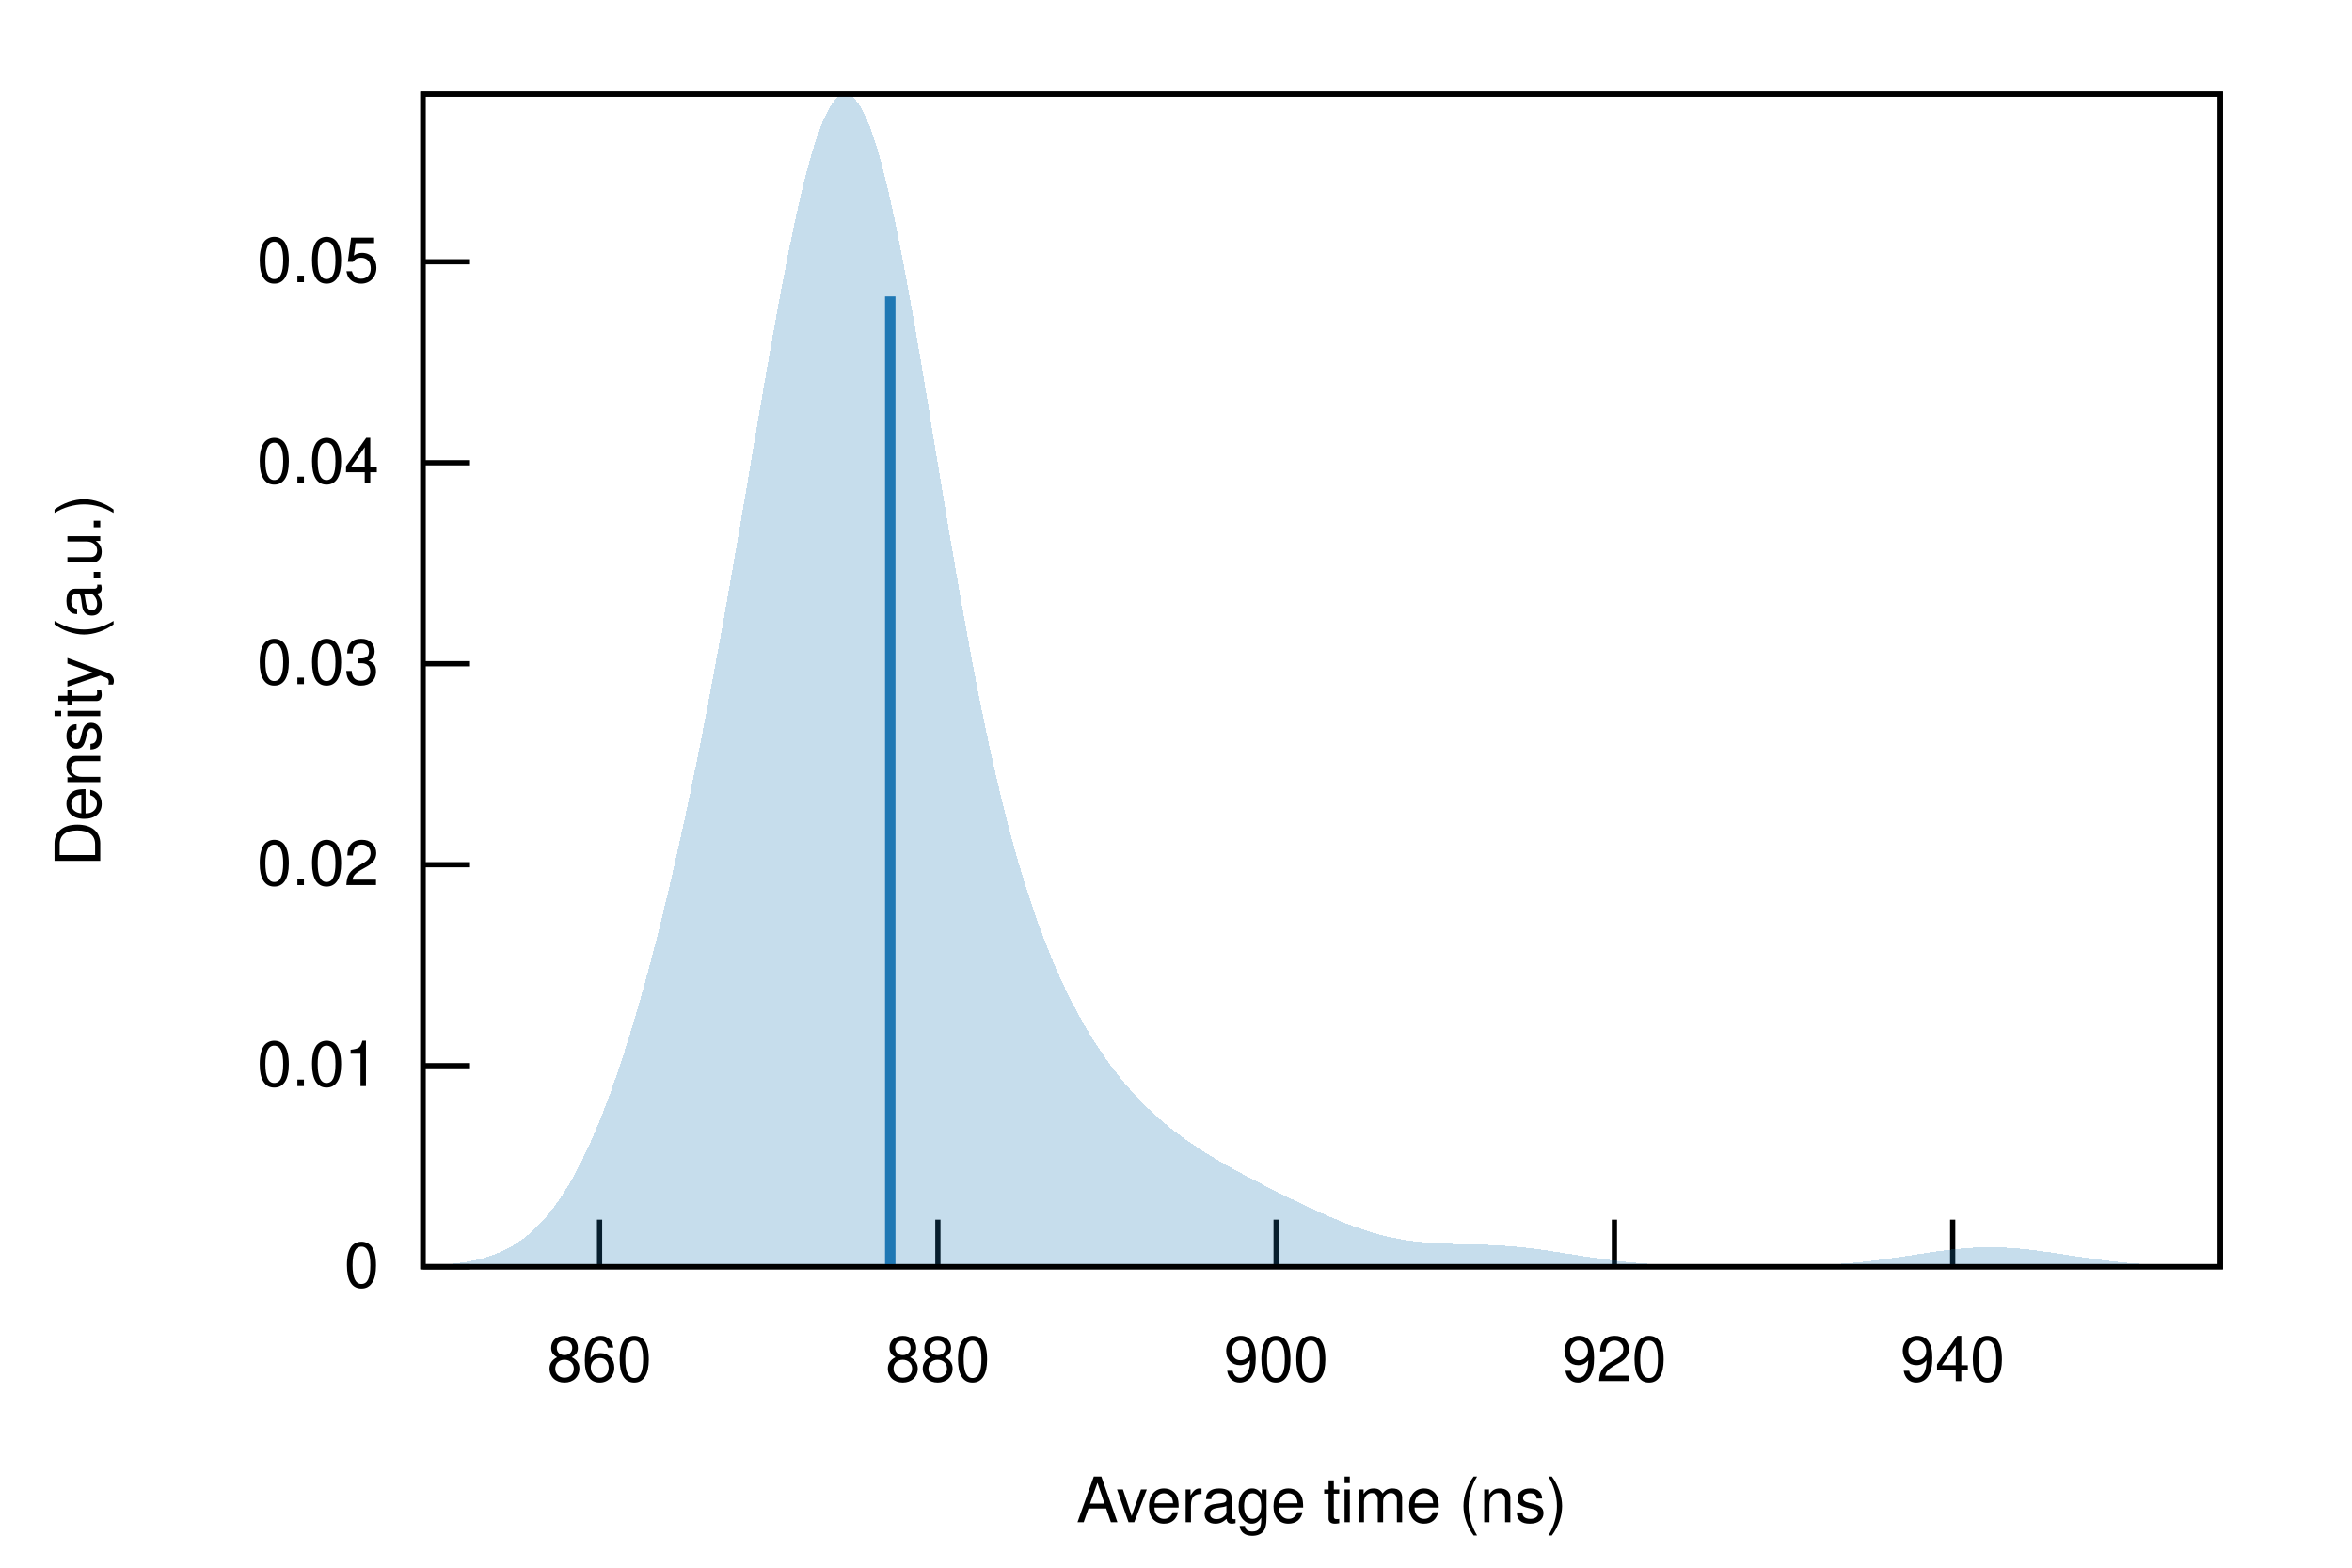
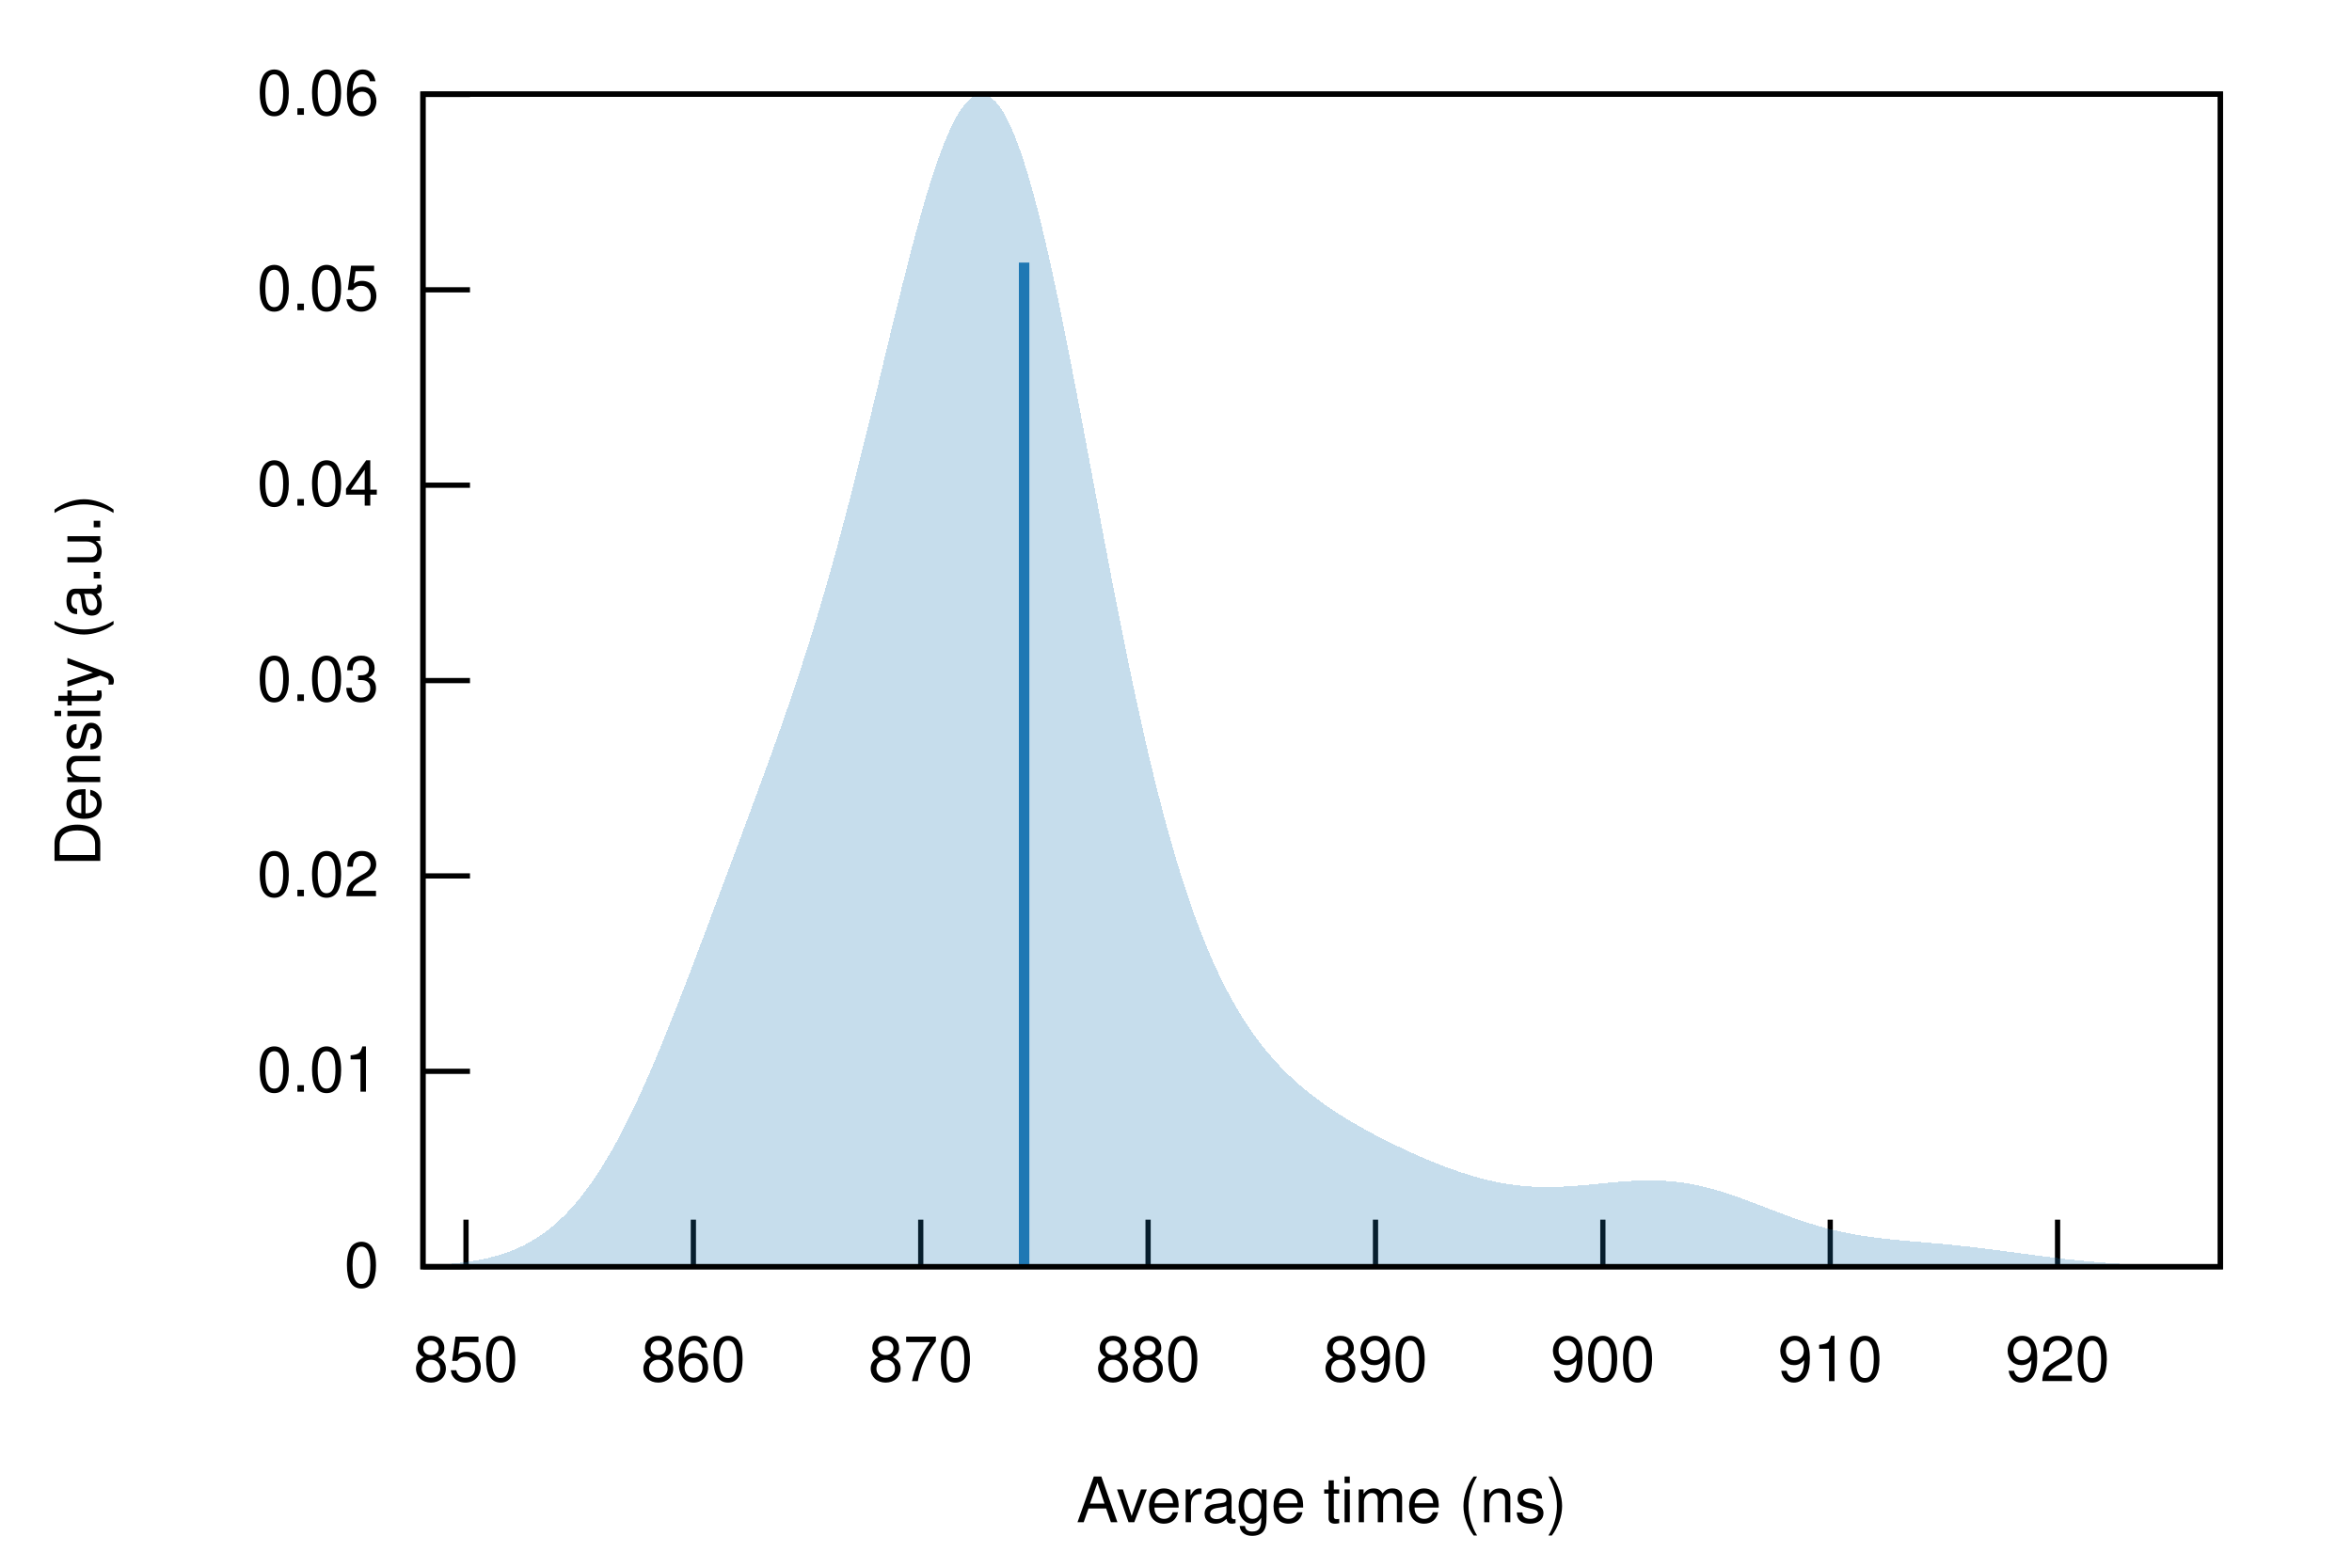
<svg xmlns="http://www.w3.org/2000/svg" xmlns:xlink="http://www.w3.org/1999/xlink" viewBox="0 0 450 300">
  <g id="gnuplot_canvas">
    <rect x="0" y="0" width="450" height="300" fill="none" />
    <defs>
      <circle id="gpDot" r="0.5" stroke-width="0.5" stroke="currentColor" />
      <path id="gpPt0" stroke-width="0.222" stroke="currentColor" d="M-1,0 h2 M0,-1 v2" />
      <path id="gpPt1" stroke-width="0.222" stroke="currentColor" d="M-1,-1 L1,1 M1,-1 L-1,1" />
      <path id="gpPt2" stroke-width="0.222" stroke="currentColor" d="M-1,0 L1,0 M0,-1 L0,1 M-1,-1 L1,1 M-1,1 L1,-1" />
      <rect id="gpPt3" stroke-width="0.222" stroke="currentColor" x="-1" y="-1" width="2" height="2" />
      <rect id="gpPt4" stroke-width="0.222" stroke="currentColor" fill="currentColor" x="-1" y="-1" width="2" height="2" />
      <circle id="gpPt5" stroke-width="0.222" stroke="currentColor" cx="0" cy="0" r="1" />
      <use xlink:href="#gpPt5" id="gpPt6" fill="currentColor" stroke="none" />
      <path id="gpPt7" stroke-width="0.222" stroke="currentColor" d="M0,-1.33 L-1.33,0.67 L1.33,0.67 z" />
      <use xlink:href="#gpPt7" id="gpPt8" fill="currentColor" stroke="none" />
      <use xlink:href="#gpPt7" id="gpPt9" stroke="currentColor" transform="rotate(180)" />
      <use xlink:href="#gpPt9" id="gpPt10" fill="currentColor" stroke="none" />
      <use xlink:href="#gpPt3" id="gpPt11" stroke="currentColor" transform="rotate(45)" />
      <use xlink:href="#gpPt11" id="gpPt12" fill="currentColor" stroke="none" />
      <path id="gpPt13" stroke-width="0.222" stroke="currentColor" d="M0,1.330 L1.265,0.411 L0.782,-1.067 L-0.782,-1.076 L-1.265,0.411 z" />
      <use xlink:href="#gpPt13" id="gpPt14" fill="currentColor" stroke="none" />
      <filter id="textbox" filterUnits="objectBoundingBox" x="0" y="0" height="1" width="1">
        <feFlood flood-color="white" flood-opacity="1" result="bgnd" />
        <feComposite in="SourceGraphic" in2="bgnd" operator="atop" />
      </filter>
      <filter id="greybox" filterUnits="objectBoundingBox" x="0" y="0" height="1" width="1">
        <feFlood flood-color="lightgrey" flood-opacity="1" result="grey" />
        <feComposite in="SourceGraphic" in2="grey" operator="atop" />
      </filter>
    </defs>
    <g fill="none" color="white" stroke="currentColor" stroke-width="1.00" stroke-linecap="butt" stroke-linejoin="miter">
</g>
    <g fill="none" color="black" stroke="currentColor" stroke-width="1.00" stroke-linecap="butt" stroke-linejoin="miter">
      <path stroke="black" d="M80.92,242.40 L89.92,242.40  " />
      <g transform="translate(72.53,246.30)" stroke="none" fill="black" font-family="Helvetica" font-size="12.00" text-anchor="end">
        <text>
          <tspan font-family="Helvetica"> 0</tspan>
        </text>
      </g>
    </g>
    <g fill="none" color="black" stroke="currentColor" stroke-width="1.00" stroke-linecap="butt" stroke-linejoin="miter">
-       <path stroke="black" d="M80.92,203.94 L89.92,203.94  " />
-       <g transform="translate(72.53,207.84)" stroke="none" fill="black" font-family="Helvetica" font-size="12.00" text-anchor="end">
+       <path stroke="black" d="M80.92,205.01 L89.92,205.01  " />
+       <g transform="translate(72.53,208.91)" stroke="none" fill="black" font-family="Helvetica" font-size="12.00" text-anchor="end">
        <text>
          <tspan font-family="Helvetica"> 0.01</tspan>
        </text>
      </g>
    </g>
    <g fill="none" color="black" stroke="currentColor" stroke-width="1.00" stroke-linecap="butt" stroke-linejoin="miter">
-       <path stroke="black" d="M80.92,165.48 L89.92,165.48  " />
-       <g transform="translate(72.53,169.38)" stroke="none" fill="black" font-family="Helvetica" font-size="12.00" text-anchor="end">
+       <path stroke="black" d="M80.92,167.62 L89.92,167.62  " />
+       <g transform="translate(72.53,171.52)" stroke="none" fill="black" font-family="Helvetica" font-size="12.00" text-anchor="end">
        <text>
          <tspan font-family="Helvetica"> 0.02</tspan>
        </text>
      </g>
    </g>
    <g fill="none" color="black" stroke="currentColor" stroke-width="1.00" stroke-linecap="butt" stroke-linejoin="miter">
-       <path stroke="black" d="M80.92,127.02 L89.92,127.02  " />
-       <g transform="translate(72.53,130.92)" stroke="none" fill="black" font-family="Helvetica" font-size="12.00" text-anchor="end">
+       <path stroke="black" d="M80.92,130.24 L89.92,130.24  " />
+       <g transform="translate(72.53,134.14)" stroke="none" fill="black" font-family="Helvetica" font-size="12.00" text-anchor="end">
        <text>
          <tspan font-family="Helvetica"> 0.03</tspan>
        </text>
      </g>
    </g>
    <g fill="none" color="black" stroke="currentColor" stroke-width="1.00" stroke-linecap="butt" stroke-linejoin="miter">
-       <path stroke="black" d="M80.92,88.56 L89.92,88.56  " />
-       <g transform="translate(72.53,92.46)" stroke="none" fill="black" font-family="Helvetica" font-size="12.00" text-anchor="end">
+       <path stroke="black" d="M80.92,92.85 L89.92,92.85  " />
+       <g transform="translate(72.53,96.75)" stroke="none" fill="black" font-family="Helvetica" font-size="12.00" text-anchor="end">
        <text>
          <tspan font-family="Helvetica"> 0.04</tspan>
        </text>
      </g>
    </g>
    <g fill="none" color="black" stroke="currentColor" stroke-width="1.00" stroke-linecap="butt" stroke-linejoin="miter">
-       <path stroke="black" d="M80.92,50.10 L89.92,50.10  " />
-       <g transform="translate(72.53,54.00)" stroke="none" fill="black" font-family="Helvetica" font-size="12.00" text-anchor="end">
+       <path stroke="black" d="M80.92,55.46 L89.92,55.46  " />
+       <g transform="translate(72.53,59.36)" stroke="none" fill="black" font-family="Helvetica" font-size="12.00" text-anchor="end">
        <text>
          <tspan font-family="Helvetica"> 0.05</tspan>
        </text>
      </g>
    </g>
    <g fill="none" color="black" stroke="currentColor" stroke-width="1.00" stroke-linecap="butt" stroke-linejoin="miter">
-       <path stroke="black" d="M114.71,242.40 L114.71,233.40  " />
-       <g transform="translate(114.71,264.30)" stroke="none" fill="black" font-family="Helvetica" font-size="12.00" text-anchor="middle">
+       <path stroke="black" d="M80.92,18.07 L89.92,18.07  " />
+       <g transform="translate(72.53,21.97)" stroke="none" fill="black" font-family="Helvetica" font-size="12.00" text-anchor="end">
+         <text>
+           <tspan font-family="Helvetica"> 0.06</tspan>
+         </text>
+       </g>
+     </g>
+     <g fill="none" color="black" stroke="currentColor" stroke-width="1.00" stroke-linecap="butt" stroke-linejoin="miter">
+       <path stroke="black" d="M89.16,242.40 L89.16,233.40  " />
+       <g transform="translate(89.16,264.30)" stroke="none" fill="black" font-family="Helvetica" font-size="12.00" text-anchor="middle">
+         <text>
+           <tspan font-family="Helvetica"> 850</tspan>
+         </text>
+       </g>
+     </g>
+     <g fill="none" color="black" stroke="currentColor" stroke-width="1.00" stroke-linecap="butt" stroke-linejoin="miter">
+       <path stroke="black" d="M132.66,242.40 L132.66,233.40  " />
+       <g transform="translate(132.66,264.30)" stroke="none" fill="black" font-family="Helvetica" font-size="12.00" text-anchor="middle">
        <text>
          <tspan font-family="Helvetica"> 860</tspan>
        </text>
      </g>
    </g>
    <g fill="none" color="black" stroke="currentColor" stroke-width="1.00" stroke-linecap="butt" stroke-linejoin="miter">
-       <path stroke="black" d="M179.44,242.40 L179.44,233.40  " />
-       <g transform="translate(179.44,264.30)" stroke="none" fill="black" font-family="Helvetica" font-size="12.00" text-anchor="middle">
+       <path stroke="black" d="M176.16,242.40 L176.16,233.40  " />
+       <g transform="translate(176.16,264.30)" stroke="none" fill="black" font-family="Helvetica" font-size="12.00" text-anchor="middle">
+         <text>
+           <tspan font-family="Helvetica"> 870</tspan>
+         </text>
+       </g>
+     </g>
+     <g fill="none" color="black" stroke="currentColor" stroke-width="1.00" stroke-linecap="butt" stroke-linejoin="miter">
+       <path stroke="black" d="M219.66,242.40 L219.66,233.40  " />
+       <g transform="translate(219.66,264.30)" stroke="none" fill="black" font-family="Helvetica" font-size="12.00" text-anchor="middle">
        <text>
          <tspan font-family="Helvetica"> 880</tspan>
        </text>
      </g>
    </g>
    <g fill="none" color="black" stroke="currentColor" stroke-width="1.00" stroke-linecap="butt" stroke-linejoin="miter">
-       <path stroke="black" d="M244.16,242.40 L244.16,233.40  " />
-       <g transform="translate(244.16,264.30)" stroke="none" fill="black" font-family="Helvetica" font-size="12.00" text-anchor="middle">
+       <path stroke="black" d="M263.17,242.40 L263.17,233.40  " />
+       <g transform="translate(263.17,264.30)" stroke="none" fill="black" font-family="Helvetica" font-size="12.00" text-anchor="middle">
+         <text>
+           <tspan font-family="Helvetica"> 890</tspan>
+         </text>
+       </g>
+     </g>
+     <g fill="none" color="black" stroke="currentColor" stroke-width="1.00" stroke-linecap="butt" stroke-linejoin="miter">
+       <path stroke="black" d="M306.67,242.40 L306.67,233.40  " />
+       <g transform="translate(306.67,264.30)" stroke="none" fill="black" font-family="Helvetica" font-size="12.00" text-anchor="middle">
        <text>
          <tspan font-family="Helvetica"> 900</tspan>
        </text>
      </g>
    </g>
    <g fill="none" color="black" stroke="currentColor" stroke-width="1.00" stroke-linecap="butt" stroke-linejoin="miter">
-       <path stroke="black" d="M308.88,242.40 L308.88,233.40  " />
-       <g transform="translate(308.88,264.30)" stroke="none" fill="black" font-family="Helvetica" font-size="12.00" text-anchor="middle">
+       <path stroke="black" d="M350.17,242.40 L350.17,233.40  " />
+       <g transform="translate(350.17,264.30)" stroke="none" fill="black" font-family="Helvetica" font-size="12.00" text-anchor="middle">
        <text>
-           <tspan font-family="Helvetica"> 920</tspan>
+           <tspan font-family="Helvetica"> 910</tspan>
        </text>
      </g>
    </g>
    <g fill="none" color="black" stroke="currentColor" stroke-width="1.00" stroke-linecap="butt" stroke-linejoin="miter">
-       <path stroke="black" d="M373.60,242.40 L373.60,233.40  " />
-       <g transform="translate(373.60,264.30)" stroke="none" fill="black" font-family="Helvetica" font-size="12.00" text-anchor="middle">
+       <path stroke="black" d="M393.67,242.40 L393.67,233.40  " />
+       <g transform="translate(393.67,264.30)" stroke="none" fill="black" font-family="Helvetica" font-size="12.00" text-anchor="middle">
        <text>
-           <tspan font-family="Helvetica"> 940</tspan>
+           <tspan font-family="Helvetica"> 920</tspan>
        </text>
      </g>
    </g>
    <g fill="none" color="black" stroke="currentColor" stroke-width="1.00" stroke-linecap="butt" stroke-linejoin="miter">
</g>
    <g fill="none" color="black" stroke="currentColor" stroke-width="1.00" stroke-linecap="butt" stroke-linejoin="miter">
      <path stroke="black" d="M80.92,18.01 L80.92,242.40 L424.82,242.40 L424.82,18.01 L80.92,18.01 Z  " />
    </g>
    <g fill="none" color="black" stroke="currentColor" stroke-width="1.00" stroke-linecap="butt" stroke-linejoin="miter">
</g>
    <g id="gnuplot_plot_1">
      <g fill="none" color="black" stroke="currentColor" stroke-width="1.00" stroke-linecap="butt" stroke-linejoin="miter">
        <g stroke="none" shape-rendering="crispEdges">
-           <polygon fill="rgb( 31, 120, 180)" fill-opacity="0.25" points="80.92,242.23 81.61,242.20 82.30,242.17 82.99,242.13 83.68,242.09 84.37,242.04 85.06,241.99 85.74,241.92 86.43,241.85 87.12,241.78 87.81,241.69 88.50,241.59 89.19,241.48 89.88,241.36 90.57,241.22 91.26,241.06 91.95,240.89 92.64,240.71 93.33,240.50 94.01,240.27 94.70,240.01 95.39,239.74 96.08,239.43 96.77,239.10 97.46,238.73 98.15,238.34 98.84,237.91 99.53,237.44 100.22,236.94 100.91,236.40 101.60,235.81 102.28,235.18 102.97,234.51 103.66,233.78 104.35,233.01 105.04,232.19 105.73,231.31 106.42,230.38 107.11,229.39 107.80,228.35 108.49,227.25 109.18,226.09 109.87,224.86 110.55,223.58 111.24,222.23 111.93,220.82 112.62,219.35 113.31,217.81 114.00,216.21 114.69,214.55 115.38,212.82 116.07,211.03 116.76,209.17 117.45,207.25 118.14,205.26 118.82,203.21 119.51,201.10 120.20,198.93 120.89,196.69 121.58,194.39 122.27,192.03 122.96,189.60 123.65,187.11 124.34,184.56 125.03,181.95 125.72,179.28 126.41,176.54 127.09,173.74 127.78,170.88 128.47,167.96 129.16,164.97 129.85,161.91 130.54,158.80 131.23,155.62 131.92,152.37 132.61,149.06 133.30,145.69 133.99,142.25 134.68,138.75 135.37,135.18 136.05,131.56 136.74,127.88 137.43,124.14 138.12,120.35 138.81,116.51 139.50,112.62 140.19,108.69 140.88,104.72 141.57,100.72 142.26,96.70 142.95,92.66 143.64,88.62 144.32,84.57 145.01,80.53 145.70,76.52 146.39,72.53 147.08,68.59 147.77,64.70 148.46,60.87 149.15,57.13 149.84,53.48 150.53,49.93 151.22,46.51 151.91,43.21 152.59,40.07 153.28,37.08 153.97,34.27 154.66,31.65 155.35,29.22 156.04,27.01 156.73,25.02 157.42,23.26 158.11,21.74 158.80,20.47 159.49,19.45 160.18,18.70 160.86,18.22 161.55,18.01 162.24,18.07 162.93,18.41 163.62,19.01 164.31,19.89 165.00,21.04 165.69,22.45 166.38,24.11 167.07,26.02 167.76,28.17 168.45,30.56 169.13,33.16 169.82,35.96 170.51,38.97 171.20,42.15 171.89,45.50 172.58,49.00 173.27,52.63 173.96,56.39 174.65,60.25 175.34,64.20 176.03,68.23 176.72,72.32 177.40,76.45 178.09,80.61 178.78,84.78 179.47,88.96 180.16,93.12 180.85,97.27 181.54,101.38 182.23,105.44 182.92,109.45 183.61,113.40 184.30,117.28 184.99,121.08 185.68,124.79 186.36,128.42 187.05,131.95 187.74,135.39 188.43,138.73 189.12,141.97 189.81,145.11 190.50,148.14 191.19,151.07 191.88,153.91 192.57,156.64 193.26,159.27 193.95,161.81 194.63,164.25 195.32,166.60 196.01,168.86 196.70,171.03 197.39,173.12 198.08,175.14 198.77,177.07 199.46,178.93 200.15,180.72 200.84,182.45 201.53,184.11 202.22,185.71 202.90,187.25 203.59,188.73 204.28,190.16 204.97,191.54 205.66,192.87 206.35,194.16 207.04,195.40 207.73,196.60 208.42,197.76 209.11,198.88 209.80,199.96 210.49,201.01 211.17,202.02 211.86,203.00 212.55,203.95 213.24,204.86 213.93,205.75 214.62,206.61 215.31,207.44 216.00,208.24 216.69,209.02 217.38,209.77 218.07,210.50 218.76,211.21 219.44,211.89 220.13,212.55 220.82,213.19 221.51,213.82 222.20,214.42 222.89,215.00 223.58,215.57 224.27,216.12 224.96,216.66 225.65,217.18 226.34,217.69 227.03,218.18 227.71,218.66 228.40,219.13 229.09,219.59 229.78,220.04 230.47,220.48 231.16,220.91 231.85,221.33 232.54,221.74 233.23,222.15 233.92,222.55 234.61,222.94 235.30,223.33 235.99,223.71 236.67,224.09 237.36,224.46 238.05,224.83 238.74,225.20 239.43,225.56 240.12,225.92 240.81,226.28 241.50,226.63 242.19,226.99 242.88,227.34 243.57,227.68 244.26,228.03 244.94,228.37 245.63,228.71 246.32,229.05 247.01,229.39 247.70,229.72 248.39,230.06 249.08,230.39 249.77,230.71 250.46,231.04 251.15,231.36 251.84,231.67 252.53,231.99 253.21,232.30 253.90,232.60 254.59,232.90 255.28,233.19 255.97,233.48 256.66,233.76 257.35,234.04 258.04,234.30 258.73,234.56 259.42,234.81 260.11,235.06 260.80,235.29 261.48,235.52 262.17,235.73 262.86,235.94 263.55,236.14 264.24,236.32 264.93,236.50 265.62,236.66 266.31,236.82 267.00,236.96 267.69,237.09 268.38,237.22 269.07,237.33 269.75,237.43 270.44,237.52 271.13,237.61 271.82,237.68 272.51,237.75 273.20,237.81 273.89,237.86 274.58,237.90 275.27,237.94 275.96,237.97 276.65,238.00 277.34,238.03 278.03,238.05 278.71,238.07 279.40,238.08 280.09,238.10 280.78,238.12 281.47,238.13 282.16,238.15 282.85,238.17 283.54,238.19 284.23,238.21 284.92,238.24 285.61,238.27 286.30,238.31 286.98,238.35 287.67,238.39 288.36,238.44 289.05,238.49 289.74,238.55 290.43,238.62 291.12,238.68 291.81,238.76 292.50,238.84 293.19,238.92 293.88,239.01 294.57,239.10 295.25,239.19 295.94,239.29 296.63,239.39 297.32,239.50 298.01,239.60 298.70,239.71 299.39,239.82 300.08,239.93 300.77,240.04 301.46,240.14 302.15,240.25 302.84,240.36 303.52,240.47 304.21,240.57 304.90,240.68 305.59,240.78 306.28,240.87 306.97,240.97 307.66,241.06 308.35,241.15 309.04,241.24 309.73,241.32 310.42,241.40 311.11,241.47 311.79,241.54 312.48,241.61 313.17,241.67 313.86,241.73 314.55,241.79 315.24,241.84 315.93,241.89 316.62,241.94 317.31,241.98 318.00,242.02 318.69,242.06 319.38,242.09 320.06,242.12 320.75,242.15 321.44,242.18 322.13,242.20 322.82,242.22 323.51,242.24 324.20,242.26 324.89,242.27 325.58,242.29 326.27,242.30 326.96,242.31 327.65,242.32 328.34,242.33 329.02,242.34 329.71,242.34 330.40,242.35 331.09,242.35 331.78,242.35 332.47,242.36 333.16,242.36 333.85,242.36 334.54,242.36 335.23,242.35 335.92,242.35 336.61,242.35 337.29,242.34 337.98,242.34 338.67,242.33 339.36,242.32 340.05,242.32 340.74,242.31 341.43,242.29 342.12,242.28 342.81,242.27 343.50,242.25 344.19,242.23 344.88,242.21 345.56,242.19 346.25,242.17 346.94,242.14 347.63,242.11 348.32,242.08 349.01,242.04 349.70,242.00 350.39,241.96 351.08,241.92 351.77,241.87 352.46,241.82 353.15,241.77 353.83,241.71 354.52,241.65 355.21,241.58 355.90,241.52 356.59,241.44 357.28,241.37 357.97,241.29 358.66,241.21 359.35,241.12 360.04,241.03 360.73,240.94 361.42,240.84 362.10,240.74 362.79,240.64 363.48,240.54 364.17,240.44 364.86,240.33 365.55,240.23 366.24,240.12 366.93,240.02 367.62,239.91 368.31,239.81 369.00,239.70 369.69,239.60 370.37,239.51 371.06,239.41 371.75,239.32 372.44,239.23 373.13,239.15 373.82,239.08 374.51,239.00 375.20,238.94 375.89,238.88 376.58,238.83 377.27,238.78 377.96,238.75 378.65,238.72 379.33,238.70 380.02,238.68 380.71,238.68 381.40,238.68 382.09,238.69 382.78,238.71 383.47,238.74 384.16,238.78 384.85,238.82 385.54,238.87 386.23,238.93 386.92,238.99 387.60,239.06 388.29,239.14 388.98,239.22 389.67,239.30 390.36,239.39 391.05,239.49 391.74,239.58 392.43,239.68 393.12,239.79 393.81,239.89 394.50,239.99 395.19,240.10 395.87,240.21 396.56,240.31 397.25,240.42 397.94,240.52 398.63,240.62 399.32,240.72 400.01,240.82 400.70,240.92 401.39,241.01 402.08,241.10 402.77,241.19 403.46,241.27 404.14,241.35 404.83,241.43 405.52,241.50 406.21,241.57 406.90,241.64 407.59,241.70 408.28,241.76 408.97,241.81 409.66,241.86 410.35,241.91 411.04,241.96 411.73,242.00 412.41,242.03 413.10,242.07 413.79,242.10 414.48,242.13 415.17,242.16 415.86,242.19 416.55,242.21 417.24,242.23 417.93,242.25 418.62,242.27 419.31,242.28 420.00,242.30 420.68,242.31 421.37,242.32 422.06,242.33 422.75,242.34 423.44,242.35 424.13,242.35 424.82,242.36 424.82,242.40 424.13,242.40 423.44,242.40 422.75,242.40 422.06,242.40 421.37,242.40 420.68,242.40 420.00,242.40 419.31,242.40 418.62,242.40 417.93,242.40 417.24,242.40 416.55,242.40 415.86,242.40 415.17,242.40 414.48,242.40 413.79,242.40 413.10,242.40 412.41,242.40 411.73,242.40 411.04,242.40 410.35,242.40 409.66,242.40 408.97,242.40 408.28,242.40 407.59,242.40 406.90,242.40 406.21,242.40 405.52,242.40 404.83,242.40 404.14,242.40 403.46,242.40 402.77,242.40 402.08,242.40 401.39,242.40 400.70,242.40 400.01,242.40 399.32,242.40 398.63,242.40 397.94,242.40 397.25,242.40 396.56,242.40 395.87,242.40 395.19,242.40 394.50,242.40 393.81,242.40 393.12,242.40 392.43,242.40 391.74,242.40 391.05,242.40 390.36,242.40 389.67,242.40 388.98,242.40 388.29,242.40 387.60,242.40 386.92,242.40 386.23,242.40 385.54,242.40 384.85,242.40 384.16,242.40 383.47,242.40 382.78,242.40 382.09,242.40 381.40,242.40 380.71,242.40 380.02,242.40 379.33,242.40 378.65,242.40 377.96,242.40 377.27,242.40 376.58,242.40 375.89,242.40 375.20,242.40 374.51,242.40 373.82,242.40 373.13,242.40 372.44,242.40 371.75,242.40 371.06,242.40 370.37,242.40 369.69,242.40 369.00,242.40 368.31,242.40 367.62,242.40 366.93,242.40 366.24,242.40 365.55,242.40 364.86,242.40 364.17,242.40 363.48,242.40 362.79,242.40 362.10,242.40 361.42,242.40 360.73,242.40 360.04,242.40 359.35,242.40 358.66,242.40 357.97,242.40 357.28,242.40 356.59,242.40 355.90,242.40 355.21,242.40 354.52,242.40 353.83,242.40 353.15,242.40 352.46,242.40 351.77,242.40 351.08,242.40 350.39,242.40 349.70,242.40 349.01,242.40 348.32,242.40 347.63,242.40 346.94,242.40 346.25,242.40 345.56,242.40 344.88,242.40 344.19,242.40 343.50,242.40 342.81,242.40 342.12,242.40 341.43,242.40 340.74,242.40 340.05,242.40 339.36,242.40 338.67,242.40 337.98,242.40 337.29,242.40 336.61,242.40 335.92,242.40 335.23,242.40 334.54,242.40 333.85,242.40 333.16,242.40 332.47,242.40 331.78,242.40 331.09,242.40 330.40,242.40 329.71,242.40 329.02,242.40 328.34,242.40 327.65,242.40 326.96,242.40 326.27,242.40 325.58,242.40 324.89,242.40 324.20,242.40 323.51,242.40 322.82,242.40 322.13,242.40 321.44,242.40 320.75,242.40 320.06,242.40 319.38,242.40 318.69,242.40 318.00,242.40 317.31,242.40 316.62,242.40 315.93,242.40 315.24,242.40 314.55,242.40 313.86,242.40 313.17,242.40 312.48,242.40 311.79,242.40 311.11,242.40 310.42,242.40 309.73,242.40 309.04,242.40 308.35,242.40 307.66,242.40 306.97,242.40 306.28,242.40 305.59,242.40 304.90,242.40 304.21,242.40 303.52,242.40 302.84,242.40 302.15,242.40 301.46,242.40 300.77,242.40 300.08,242.40 299.39,242.40 298.70,242.40 298.01,242.40 297.32,242.40 296.63,242.40 295.94,242.40 295.25,242.40 294.57,242.40 293.88,242.40 293.19,242.40 292.50,242.40 291.81,242.40 291.12,242.40 290.43,242.40 289.74,242.40 289.05,242.40 288.36,242.40 287.67,242.40 286.98,242.40 286.30,242.40 285.61,242.40 284.92,242.40 284.23,242.40 283.54,242.40 282.85,242.40 282.16,242.40 281.47,242.40 280.78,242.40 280.09,242.40 279.40,242.40 278.71,242.40 278.03,242.40 277.34,242.40 276.65,242.40 275.96,242.40 275.27,242.40 274.58,242.40 273.89,242.40 273.20,242.40 272.51,242.40 271.82,242.40 271.13,242.40 270.44,242.40 269.75,242.40 269.07,242.40 268.38,242.40 267.69,242.40 267.00,242.40 266.31,242.40 265.62,242.40 264.93,242.40 264.24,242.40 263.55,242.40 262.86,242.40 262.17,242.40 261.48,242.40 260.80,242.40 260.11,242.40 259.42,242.40 258.73,242.40 258.04,242.40 257.35,242.40 256.66,242.40 255.97,242.40 255.28,242.40 254.59,242.40 253.90,242.40 253.21,242.40 252.53,242.40 251.84,242.40 251.15,242.40 250.46,242.40 249.77,242.40 249.08,242.40 248.39,242.40 247.70,242.40 247.01,242.40 246.32,242.40 245.63,242.40 244.94,242.40 244.26,242.40 243.57,242.40 242.88,242.40 242.19,242.40 241.50,242.40 240.81,242.40 240.12,242.40 239.43,242.40 238.74,242.40 238.05,242.40 237.36,242.40 236.67,242.40 235.99,242.40 235.30,242.40 234.61,242.40 233.92,242.40 233.23,242.40 232.54,242.40 231.85,242.40 231.16,242.40 230.47,242.40 229.78,242.40 229.09,242.40 228.40,242.40 227.71,242.40 227.03,242.40 226.34,242.40 225.65,242.40 224.96,242.40 224.27,242.40 223.58,242.40 222.89,242.40 222.20,242.40 221.51,242.40 220.82,242.40 220.13,242.40 219.44,242.40 218.76,242.40 218.07,242.40 217.38,242.40 216.69,242.40 216.00,242.40 215.31,242.40 214.62,242.40 213.93,242.40 213.24,242.40 212.55,242.40 211.86,242.40 211.17,242.40 210.49,242.40 209.80,242.40 209.11,242.40 208.42,242.40 207.73,242.40 207.04,242.40 206.35,242.40 205.66,242.40 204.97,242.40 204.28,242.40 203.59,242.40 202.90,242.40 202.22,242.40 201.53,242.40 200.84,242.40 200.15,242.40 199.46,242.40 198.77,242.40 198.08,242.40 197.39,242.40 196.70,242.40 196.01,242.40 195.32,242.40 194.63,242.40 193.95,242.40 193.26,242.40 192.57,242.40 191.88,242.40 191.19,242.40 190.50,242.40 189.81,242.40 189.12,242.40 188.43,242.40 187.74,242.40 187.05,242.40 186.36,242.40 185.68,242.40 184.99,242.40 184.30,242.40 183.61,242.40 182.92,242.40 182.23,242.40 181.54,242.40 180.85,242.40 180.16,242.40 179.47,242.40 178.78,242.40 178.09,242.40 177.40,242.40 176.72,242.40 176.03,242.40 175.34,242.40 174.65,242.40 173.96,242.40 173.27,242.40 172.58,242.40 171.89,242.40 171.20,242.40 170.51,242.40 169.82,242.40 169.13,242.40 168.45,242.40 167.76,242.40 167.07,242.40 166.38,242.40 165.69,242.40 165.00,242.40 164.31,242.40 163.62,242.40 162.93,242.40 162.24,242.40 161.55,242.40 160.86,242.40 160.18,242.40 159.49,242.40 158.80,242.40 158.11,242.40 157.42,242.40 156.73,242.40 156.04,242.40 155.35,242.40 154.66,242.40 153.97,242.40 153.28,242.40 152.59,242.40 151.91,242.40 151.22,242.40 150.53,242.40 149.84,242.40 149.15,242.40 148.46,242.40 147.77,242.40 147.08,242.40 146.39,242.40 145.70,242.40 145.01,242.40 144.32,242.40 143.64,242.40 142.95,242.40 142.26,242.40 141.57,242.40 140.88,242.40 140.19,242.40 139.50,242.40 138.81,242.40 138.12,242.40 137.43,242.40 136.74,242.40 136.05,242.40 135.37,242.40 134.68,242.40 133.99,242.40 133.30,242.40 132.61,242.40 131.92,242.40 131.23,242.40 130.54,242.40 129.85,242.40 129.16,242.40 128.47,242.40 127.78,242.40 127.09,242.40 126.41,242.40 125.72,242.40 125.03,242.40 124.34,242.40 123.65,242.40 122.96,242.40 122.27,242.40 121.58,242.40 120.89,242.40 120.20,242.40 119.51,242.40 118.82,242.40 118.14,242.40 117.45,242.40 116.76,242.40 116.07,242.40 115.38,242.40 114.69,242.40 114.00,242.40 113.31,242.40 112.62,242.40 111.93,242.40 111.24,242.40 110.55,242.40 109.87,242.40 109.18,242.40 108.49,242.40 107.80,242.40 107.11,242.40 106.42,242.40 105.73,242.40 105.04,242.40 104.35,242.40 103.66,242.40 102.97,242.40 102.28,242.40 101.60,242.40 100.91,242.40 100.22,242.40 99.53,242.40 98.84,242.40 98.15,242.40 97.46,242.40 96.77,242.40 96.08,242.40 95.39,242.40 94.70,242.40 94.01,242.40 93.33,242.40 92.64,242.40 91.95,242.40 91.26,242.40 90.57,242.40 89.88,242.40 89.19,242.40 88.50,242.40 87.81,242.40 87.12,242.40 86.43,242.40 85.74,242.40 85.06,242.40 84.37,242.40 83.68,242.40 82.99,242.40 82.30,242.40 81.61,242.40 80.92,242.40 " />
+           <polygon fill="rgb( 31, 120, 180)" fill-opacity="0.25" points="80.92,242.17 81.61,242.14 82.30,242.11 82.99,242.07 83.68,242.03 84.37,241.98 85.06,241.93 85.74,241.88 86.43,241.82 87.12,241.75 87.81,241.67 88.50,241.59 89.19,241.50 89.88,241.40 90.57,241.29 91.26,241.18 91.95,241.05 92.64,240.90 93.33,240.75 94.01,240.58 94.70,240.40 95.39,240.20 96.08,239.99 96.77,239.76 97.46,239.51 98.15,239.24 98.84,238.94 99.53,238.63 100.22,238.30 100.91,237.94 101.60,237.55 102.28,237.14 102.97,236.70 103.66,236.24 104.35,235.74 105.04,235.21 105.73,234.65 106.42,234.06 107.11,233.43 107.80,232.77 108.49,232.07 109.18,231.33 109.87,230.56 110.55,229.75 111.24,228.90 111.93,228.01 112.62,227.08 113.31,226.11 114.00,225.09 114.69,224.04 115.38,222.95 116.07,221.81 116.76,220.63 117.45,219.42 118.14,218.16 118.82,216.87 119.51,215.53 120.20,214.16 120.89,212.75 121.58,211.30 122.27,209.83 122.96,208.31 123.65,206.77 124.34,205.19 125.03,203.59 125.72,201.95 126.41,200.30 127.09,198.61 127.78,196.91 128.47,195.19 129.16,193.44 129.85,191.68 130.54,189.91 131.23,188.12 131.92,186.32 132.61,184.51 133.30,182.69 133.99,180.86 134.68,179.03 135.37,177.20 136.05,175.36 136.74,173.52 137.43,171.67 138.12,169.83 138.81,167.98 139.50,166.14 140.19,164.29 140.88,162.44 141.57,160.60 142.26,158.74 142.95,156.89 143.64,155.04 144.32,153.17 145.01,151.31 145.70,149.43 146.39,147.54 147.08,145.65 147.77,143.74 148.46,141.81 149.15,139.87 149.84,137.91 150.53,135.92 151.22,133.91 151.91,131.87 152.59,129.81 153.28,127.71 153.97,125.58 154.66,123.41 155.35,121.21 156.04,118.96 156.73,116.68 157.42,114.35 158.11,111.98 158.80,109.57 159.49,107.12 160.18,104.62 160.86,102.07 161.55,99.49 162.24,96.86 162.93,94.20 163.62,91.49 164.31,88.76 165.00,85.99 165.69,83.19 166.38,80.37 167.07,77.53 167.76,74.67 168.45,71.81 169.13,68.94 169.82,66.08 170.51,63.22 171.20,60.39 171.89,57.57 172.58,54.79 173.27,52.04 173.96,49.35 174.65,46.71 175.34,44.13 176.03,41.63 176.72,39.21 177.40,36.88 178.09,34.65 178.78,32.53 179.47,30.52 180.16,28.63 180.85,26.88 181.54,25.27 182.23,23.80 182.92,22.48 183.61,21.33 184.30,20.33 184.99,19.51 185.68,18.87 186.36,18.40 187.05,18.11 187.74,18.01 188.43,18.10 189.12,18.37 189.81,18.83 190.50,19.48 191.19,20.32 191.88,21.35 192.57,22.56 193.26,23.96 193.95,25.53 194.63,27.27 195.32,29.19 196.01,31.27 196.70,33.50 197.39,35.89 198.08,38.42 198.77,41.09 199.46,43.89 200.15,46.81 200.84,49.84 201.53,52.98 202.22,56.21 202.90,59.53 203.59,62.93 204.28,66.39 204.97,69.91 205.66,73.48 206.35,77.09 207.04,80.73 207.73,84.40 208.42,88.08 209.11,91.76 209.80,95.44 210.49,99.11 211.17,102.76 211.86,106.39 212.55,109.99 213.24,113.55 213.93,117.06 214.62,120.53 215.31,123.94 216.00,127.29 216.69,130.58 217.38,133.80 218.07,136.95 218.76,140.03 219.44,143.04 220.13,145.96 220.82,148.81 221.51,151.58 222.20,154.26 222.89,156.87 223.58,159.39 224.27,161.83 224.96,164.18 225.65,166.46 226.34,168.65 227.03,170.77 227.71,172.81 228.40,174.77 229.09,176.65 229.78,178.47 230.47,180.21 231.16,181.88 231.85,183.48 232.54,185.02 233.23,186.50 233.92,187.91 234.61,189.27 235.30,190.57 235.99,191.82 236.67,193.01 237.36,194.16 238.05,195.26 238.74,196.31 239.43,197.32 240.12,198.29 240.81,199.22 241.50,200.11 242.19,200.97 242.88,201.80 243.57,202.59 244.26,203.35 244.94,204.09 245.63,204.80 246.32,205.48 247.01,206.14 247.70,206.78 248.39,207.39 249.08,207.99 249.77,208.56 250.46,209.12 251.15,209.66 251.84,210.19 252.53,210.70 253.21,211.20 253.90,211.68 254.59,212.15 255.28,212.61 255.97,213.06 256.66,213.50 257.35,213.93 258.04,214.35 258.73,214.76 259.42,215.16 260.11,215.55 260.80,215.94 261.48,216.32 262.17,216.69 262.86,217.06 263.55,217.42 264.24,217.78 264.93,218.13 265.62,218.48 266.31,218.82 267.00,219.15 267.69,219.48 268.38,219.81 269.07,220.13 269.75,220.44 270.44,220.75 271.13,221.06 271.82,221.36 272.51,221.66 273.20,221.95 273.89,222.23 274.58,222.51 275.27,222.79 275.96,223.06 276.65,223.32 277.34,223.57 278.03,223.82 278.71,224.06 279.40,224.30 280.09,224.52 280.78,224.74 281.47,224.95 282.16,225.16 282.85,225.35 283.54,225.53 284.23,225.71 284.92,225.87 285.61,226.03 286.30,226.18 286.98,226.31 287.67,226.44 288.36,226.55 289.05,226.66 289.74,226.75 290.43,226.84 291.12,226.91 291.81,226.98 292.50,227.03 293.19,227.08 293.88,227.11 294.57,227.13 295.25,227.15 295.94,227.16 296.63,227.15 297.32,227.14 298.01,227.12 298.70,227.10 299.39,227.06 300.08,227.02 300.77,226.98 301.46,226.93 302.15,226.87 302.84,226.81 303.52,226.75 304.21,226.69 304.90,226.62 305.59,226.55 306.28,226.48 306.97,226.42 307.66,226.35 308.35,226.28 309.04,226.22 309.73,226.16 310.42,226.10 311.11,226.05 311.79,226.01 312.48,225.97 313.17,225.93 313.86,225.91 314.55,225.89 315.24,225.88 315.93,225.88 316.62,225.89 317.31,225.91 318.00,225.94 318.69,225.98 319.38,226.03 320.06,226.09 320.75,226.17 321.44,226.25 322.13,226.35 322.82,226.46 323.51,226.58 324.20,226.71 324.89,226.85 325.58,227.00 326.27,227.17 326.96,227.34 327.65,227.53 328.34,227.72 329.02,227.93 329.71,228.14 330.40,228.36 331.09,228.59 331.78,228.82 332.47,229.06 333.16,229.31 333.85,229.56 334.54,229.82 335.23,230.08 335.92,230.34 336.61,230.60 337.29,230.87 337.98,231.14 338.67,231.40 339.36,231.66 340.05,231.93 340.74,232.19 341.43,232.44 342.12,232.70 342.81,232.95 343.50,233.19 344.19,233.43 344.88,233.66 345.56,233.89 346.25,234.11 346.94,234.32 347.63,234.53 348.32,234.72 349.01,234.92 349.70,235.10 350.39,235.27 351.08,235.44 351.77,235.60 352.46,235.75 353.15,235.90 353.83,236.03 354.52,236.16 355.21,236.29 355.90,236.40 356.59,236.51 357.28,236.62 357.97,236.71 358.66,236.80 359.35,236.89 360.04,236.97 360.73,237.05 361.42,237.13 362.10,237.20 362.79,237.27 363.48,237.33 364.17,237.40 364.86,237.46 365.55,237.52 366.24,237.58 366.93,237.64 367.62,237.70 368.31,237.76 369.00,237.82 369.69,237.88 370.37,237.94 371.06,238.00 371.75,238.06 372.44,238.13 373.13,238.20 373.82,238.27 374.51,238.34 375.20,238.41 375.89,238.48 376.58,238.56 377.27,238.64 377.96,238.72 378.65,238.80 379.33,238.88 380.02,238.97 380.71,239.06 381.40,239.15 382.09,239.23 382.78,239.33 383.47,239.42 384.16,239.51 384.85,239.60 385.54,239.69 386.23,239.79 386.92,239.88 387.60,239.97 388.29,240.07 388.98,240.16 389.67,240.25 390.36,240.34 391.05,240.43 391.74,240.51 392.43,240.60 393.12,240.68 393.81,240.77 394.50,240.85 395.19,240.93 395.87,241.00 396.56,241.08 397.25,241.15 397.94,241.22 398.63,241.29 399.32,241.35 400.01,241.41 400.70,241.47 401.39,241.53 402.08,241.59 402.77,241.64 403.46,241.69 404.14,241.74 404.83,241.78 405.52,241.83 406.21,241.87 406.90,241.91 407.59,241.94 408.28,241.98 408.97,242.01 409.66,242.04 410.35,242.07 411.04,242.09 411.73,242.12 412.41,242.14 413.10,242.16 413.79,242.18 414.48,242.20 415.17,242.22 415.86,242.24 416.55,242.25 417.24,242.26 417.93,242.28 418.62,242.29 419.31,242.30 420.00,242.31 420.68,242.32 421.37,242.33 422.06,242.33 422.75,242.34 423.44,242.35 424.13,242.35 424.82,242.36 424.82,242.40 424.13,242.40 423.44,242.40 422.75,242.40 422.06,242.40 421.37,242.40 420.68,242.40 420.00,242.40 419.31,242.40 418.62,242.40 417.93,242.40 417.24,242.40 416.55,242.40 415.86,242.40 415.17,242.40 414.48,242.40 413.79,242.40 413.10,242.40 412.41,242.40 411.73,242.40 411.04,242.40 410.35,242.40 409.66,242.40 408.97,242.40 408.28,242.40 407.59,242.40 406.90,242.40 406.21,242.40 405.52,242.40 404.83,242.40 404.14,242.40 403.46,242.40 402.77,242.40 402.08,242.40 401.39,242.40 400.70,242.40 400.01,242.40 399.32,242.40 398.63,242.40 397.94,242.40 397.25,242.40 396.56,242.40 395.87,242.40 395.19,242.40 394.50,242.40 393.81,242.40 393.12,242.40 392.43,242.40 391.74,242.40 391.05,242.40 390.36,242.40 389.67,242.40 388.98,242.40 388.29,242.40 387.60,242.40 386.92,242.40 386.23,242.40 385.54,242.40 384.85,242.40 384.16,242.40 383.47,242.40 382.78,242.40 382.09,242.40 381.40,242.40 380.71,242.40 380.02,242.40 379.33,242.40 378.65,242.40 377.96,242.40 377.27,242.40 376.58,242.40 375.89,242.40 375.20,242.40 374.51,242.40 373.82,242.40 373.13,242.40 372.44,242.40 371.75,242.40 371.06,242.40 370.37,242.40 369.69,242.40 369.00,242.40 368.31,242.40 367.62,242.40 366.93,242.40 366.24,242.40 365.55,242.40 364.86,242.40 364.17,242.40 363.48,242.40 362.79,242.40 362.10,242.40 361.42,242.40 360.73,242.40 360.04,242.40 359.35,242.40 358.66,242.40 357.97,242.40 357.28,242.40 356.59,242.40 355.90,242.40 355.21,242.40 354.52,242.40 353.83,242.40 353.15,242.40 352.46,242.40 351.77,242.40 351.08,242.40 350.39,242.40 349.70,242.40 349.01,242.40 348.32,242.40 347.63,242.40 346.94,242.40 346.25,242.40 345.56,242.40 344.88,242.40 344.19,242.40 343.50,242.40 342.81,242.40 342.12,242.40 341.43,242.40 340.74,242.40 340.05,242.40 339.36,242.40 338.67,242.40 337.98,242.40 337.29,242.40 336.61,242.40 335.92,242.40 335.23,242.40 334.54,242.40 333.85,242.40 333.16,242.40 332.47,242.40 331.78,242.40 331.09,242.40 330.40,242.40 329.71,242.40 329.02,242.40 328.34,242.40 327.65,242.40 326.96,242.40 326.27,242.40 325.58,242.40 324.89,242.40 324.20,242.40 323.51,242.40 322.82,242.40 322.13,242.40 321.44,242.40 320.75,242.40 320.06,242.40 319.38,242.40 318.69,242.40 318.00,242.40 317.31,242.40 316.62,242.40 315.93,242.40 315.24,242.40 314.55,242.40 313.86,242.40 313.17,242.40 312.48,242.40 311.79,242.40 311.11,242.40 310.42,242.40 309.73,242.40 309.04,242.40 308.35,242.40 307.66,242.40 306.97,242.40 306.28,242.40 305.59,242.40 304.90,242.40 304.21,242.40 303.52,242.40 302.84,242.40 302.15,242.40 301.46,242.40 300.77,242.40 300.08,242.40 299.39,242.40 298.70,242.40 298.01,242.40 297.32,242.40 296.63,242.40 295.94,242.40 295.25,242.40 294.57,242.40 293.88,242.40 293.19,242.40 292.50,242.40 291.81,242.40 291.12,242.40 290.43,242.40 289.74,242.40 289.05,242.40 288.36,242.40 287.67,242.40 286.98,242.40 286.30,242.40 285.61,242.40 284.92,242.40 284.23,242.40 283.54,242.40 282.85,242.40 282.16,242.40 281.47,242.40 280.78,242.40 280.09,242.40 279.40,242.40 278.71,242.40 278.03,242.40 277.34,242.40 276.65,242.40 275.96,242.40 275.27,242.40 274.58,242.40 273.89,242.40 273.20,242.40 272.51,242.40 271.82,242.40 271.13,242.40 270.44,242.40 269.75,242.40 269.07,242.40 268.38,242.40 267.69,242.40 267.00,242.40 266.31,242.40 265.62,242.40 264.93,242.40 264.24,242.40 263.55,242.40 262.86,242.40 262.17,242.40 261.48,242.40 260.80,242.40 260.11,242.40 259.42,242.40 258.73,242.40 258.04,242.40 257.35,242.40 256.66,242.40 255.97,242.40 255.28,242.40 254.59,242.40 253.90,242.40 253.21,242.40 252.53,242.40 251.84,242.40 251.15,242.40 250.46,242.40 249.77,242.40 249.08,242.40 248.39,242.40 247.70,242.40 247.01,242.40 246.32,242.40 245.63,242.40 244.94,242.40 244.26,242.40 243.57,242.40 242.88,242.40 242.19,242.40 241.50,242.40 240.81,242.40 240.12,242.40 239.43,242.40 238.74,242.40 238.05,242.40 237.36,242.40 236.67,242.40 235.99,242.40 235.30,242.40 234.61,242.40 233.92,242.40 233.23,242.40 232.54,242.40 231.85,242.40 231.16,242.40 230.47,242.40 229.78,242.40 229.09,242.40 228.40,242.40 227.71,242.40 227.03,242.40 226.34,242.40 225.65,242.40 224.96,242.40 224.27,242.40 223.58,242.40 222.89,242.40 222.20,242.40 221.51,242.40 220.82,242.40 220.13,242.40 219.44,242.40 218.76,242.40 218.07,242.40 217.38,242.40 216.69,242.40 216.00,242.40 215.31,242.40 214.62,242.40 213.93,242.40 213.24,242.40 212.55,242.40 211.86,242.40 211.17,242.40 210.49,242.40 209.80,242.40 209.11,242.40 208.42,242.40 207.73,242.40 207.04,242.40 206.35,242.40 205.66,242.40 204.97,242.40 204.28,242.40 203.59,242.40 202.90,242.40 202.22,242.40 201.53,242.40 200.84,242.40 200.15,242.40 199.46,242.40 198.77,242.40 198.08,242.40 197.39,242.40 196.70,242.40 196.01,242.40 195.32,242.40 194.63,242.40 193.95,242.40 193.26,242.40 192.57,242.40 191.88,242.40 191.19,242.40 190.50,242.40 189.81,242.40 189.12,242.40 188.43,242.40 187.74,242.40 187.05,242.40 186.36,242.40 185.68,242.40 184.99,242.40 184.30,242.40 183.61,242.40 182.92,242.40 182.23,242.40 181.54,242.40 180.85,242.40 180.16,242.40 179.47,242.40 178.78,242.40 178.09,242.40 177.40,242.40 176.72,242.40 176.03,242.40 175.34,242.40 174.65,242.40 173.96,242.40 173.27,242.40 172.58,242.40 171.89,242.40 171.20,242.40 170.51,242.40 169.82,242.40 169.13,242.40 168.45,242.40 167.76,242.40 167.07,242.40 166.38,242.40 165.69,242.40 165.00,242.40 164.31,242.40 163.62,242.40 162.93,242.40 162.24,242.40 161.55,242.40 160.86,242.40 160.18,242.40 159.49,242.40 158.80,242.40 158.11,242.40 157.42,242.40 156.73,242.40 156.04,242.40 155.35,242.40 154.66,242.40 153.97,242.40 153.28,242.40 152.59,242.40 151.91,242.40 151.22,242.40 150.53,242.40 149.84,242.40 149.15,242.40 148.46,242.40 147.77,242.40 147.08,242.40 146.39,242.40 145.70,242.40 145.01,242.40 144.32,242.40 143.64,242.40 142.95,242.40 142.26,242.40 141.57,242.40 140.88,242.40 140.19,242.40 139.50,242.40 138.81,242.40 138.12,242.40 137.43,242.40 136.74,242.40 136.05,242.40 135.37,242.40 134.68,242.40 133.99,242.40 133.30,242.40 132.61,242.40 131.92,242.40 131.23,242.40 130.54,242.40 129.85,242.40 129.16,242.40 128.47,242.40 127.78,242.40 127.09,242.40 126.41,242.40 125.72,242.40 125.03,242.40 124.34,242.40 123.65,242.40 122.96,242.40 122.27,242.40 121.58,242.40 120.89,242.40 120.20,242.40 119.51,242.40 118.82,242.40 118.14,242.40 117.45,242.40 116.76,242.40 116.07,242.40 115.38,242.40 114.69,242.40 114.00,242.40 113.31,242.40 112.62,242.40 111.93,242.40 111.24,242.40 110.55,242.40 109.87,242.40 109.18,242.40 108.49,242.40 107.80,242.40 107.11,242.40 106.42,242.40 105.73,242.40 105.04,242.40 104.35,242.40 103.66,242.40 102.97,242.40 102.28,242.40 101.60,242.40 100.91,242.40 100.22,242.40 99.53,242.40 98.84,242.40 98.15,242.40 97.46,242.40 96.77,242.40 96.08,242.40 95.39,242.40 94.70,242.40 94.01,242.40 93.33,242.40 92.64,242.40 91.95,242.40 91.26,242.40 90.57,242.40 89.88,242.40 89.19,242.40 88.50,242.40 87.81,242.40 87.12,242.40 86.43,242.40 85.74,242.40 85.06,242.40 84.37,242.40 83.68,242.40 82.99,242.40 82.30,242.40 81.61,242.40 80.92,242.40 " />
        </g>
      </g>
    </g>
    <g id="gnuplot_plot_2">
      <g fill="none" color="white" stroke="rgb( 31, 120, 180)" stroke-width="2.00" stroke-linecap="butt" stroke-linejoin="miter">
</g>
      <g fill="none" color="black" stroke="currentColor" stroke-width="2.00" stroke-linecap="butt" stroke-linejoin="miter">
-         <path stroke="rgb( 31, 120, 180)" d="M170.33,242.40 L170.33,56.73  " />
+         <path stroke="rgb( 31, 120, 180)" d="M195.94,242.40 L195.94,50.25  " />
      </g>
    </g>
    <g fill="none" color="black" stroke="currentColor" stroke-width="2.00" stroke-linecap="butt" stroke-linejoin="miter">
</g>
    <g fill="none" color="black" stroke="black" stroke-width="1.00" stroke-linecap="butt" stroke-linejoin="miter">
</g>
    <g fill="none" color="black" stroke="currentColor" stroke-width="1.00" stroke-linecap="butt" stroke-linejoin="miter">
      <path stroke="black" d="M80.92,18.01 L80.92,242.40 L424.82,242.40 L424.82,18.01 L80.92,18.01 Z  " />
      <g transform="translate(19.18,130.21) rotate(270.00)" stroke="none" fill="black" font-family="Helvetica" font-size="12.00" text-anchor="middle">
        <text>
          <tspan font-family="Helvetica">Density (a.u.)</tspan>
        </text>
      </g>
    </g>
    <g fill="none" color="black" stroke="currentColor" stroke-width="1.00" stroke-linecap="butt" stroke-linejoin="miter">
      <g transform="translate(252.87,291.30)" stroke="none" fill="black" font-family="Helvetica" font-size="12.00" text-anchor="middle">
        <text>
          <tspan font-family="Helvetica">Average time (ns)</tspan>
        </text>
      </g>
    </g>
    <g fill="none" color="black" stroke="currentColor" stroke-width="1.00" stroke-linecap="butt" stroke-linejoin="miter">
</g>
    <g fill="none" color="black" stroke="currentColor" stroke-width="1.00" stroke-linecap="butt" stroke-linejoin="miter">
</g>
  </g>
</svg>
